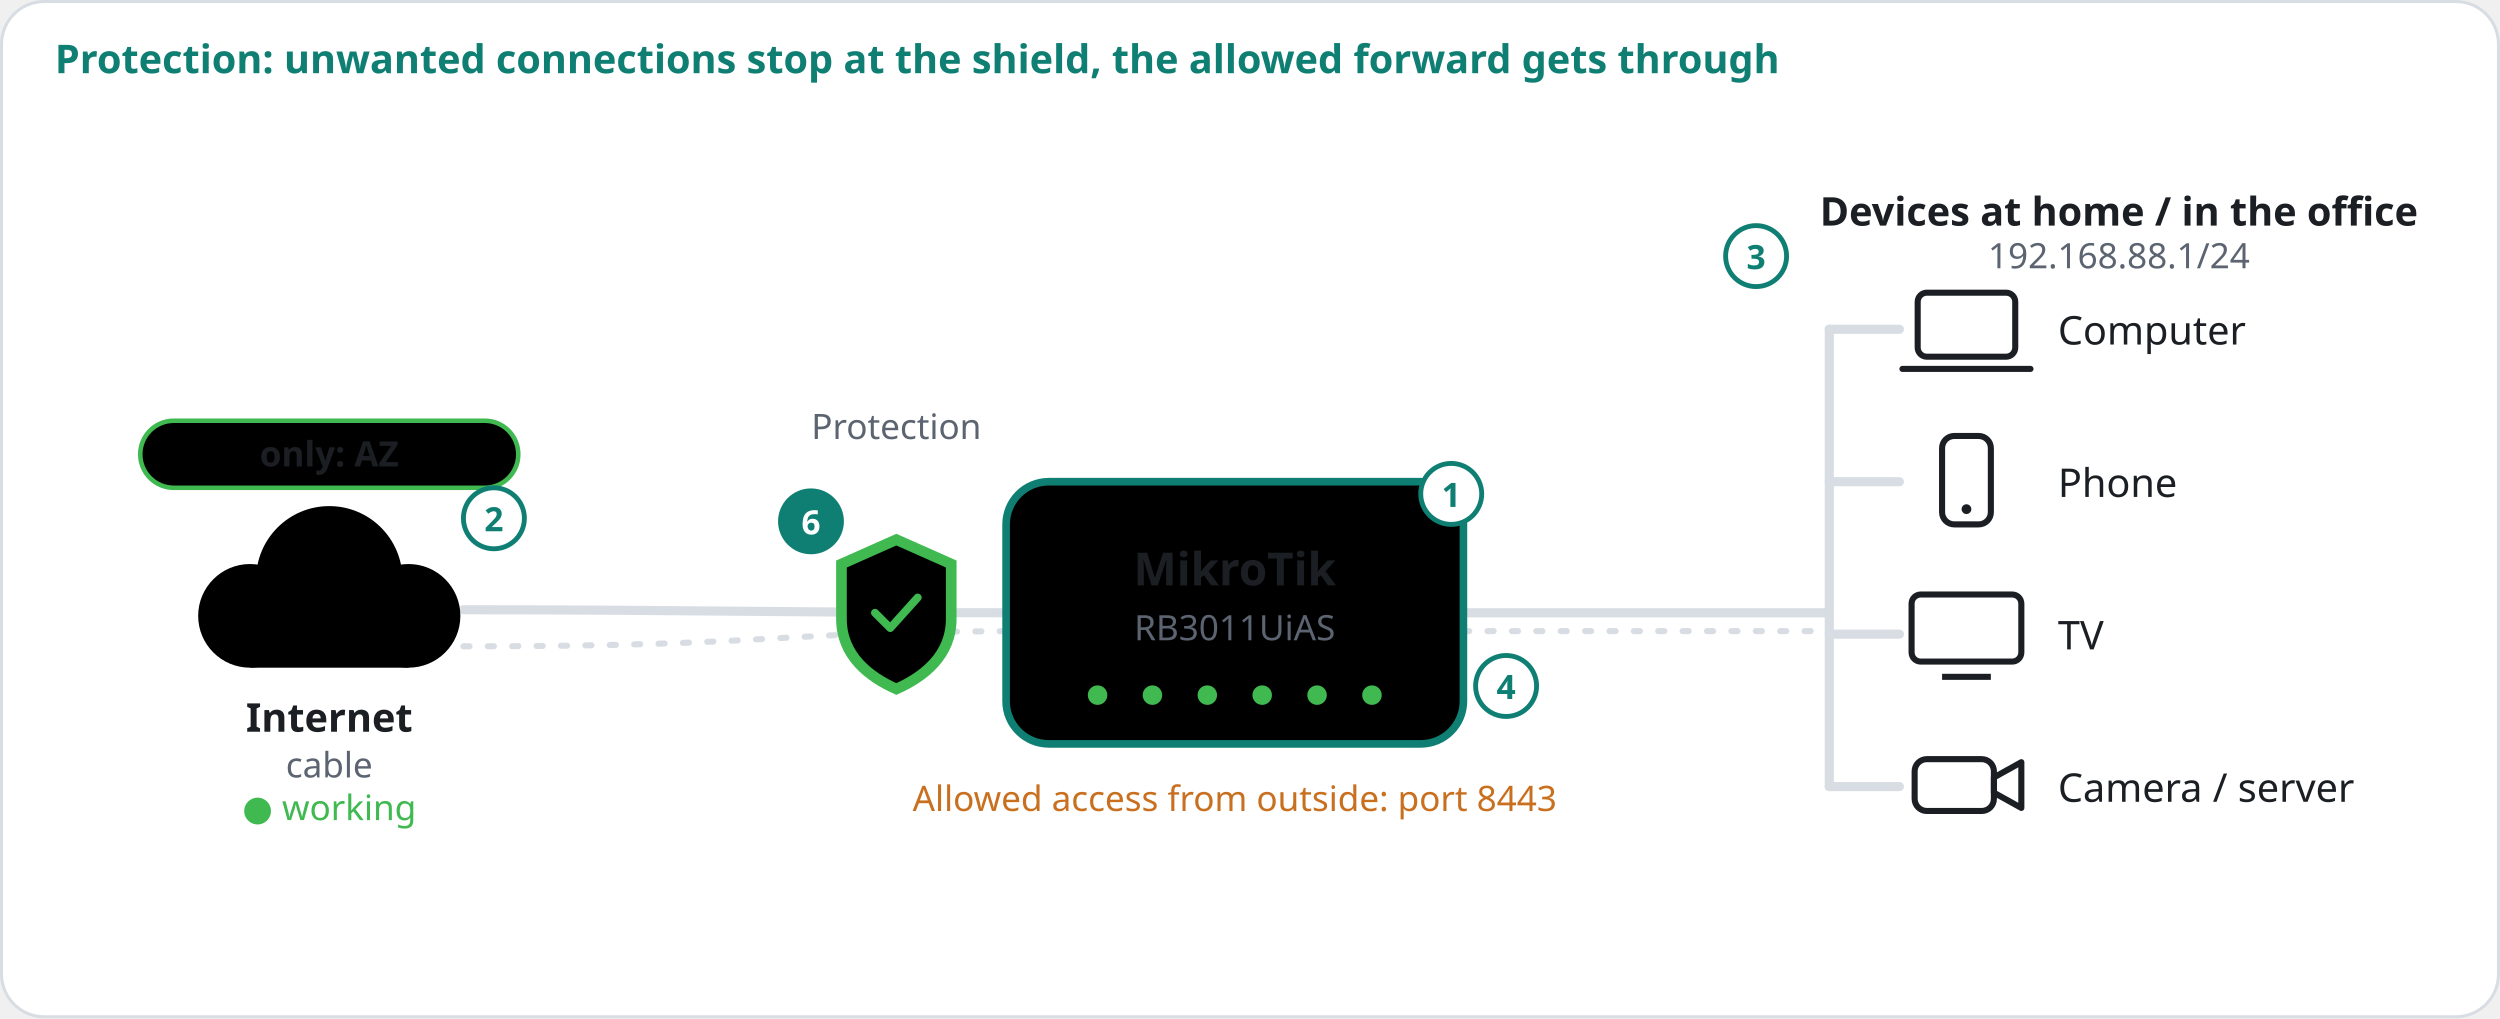
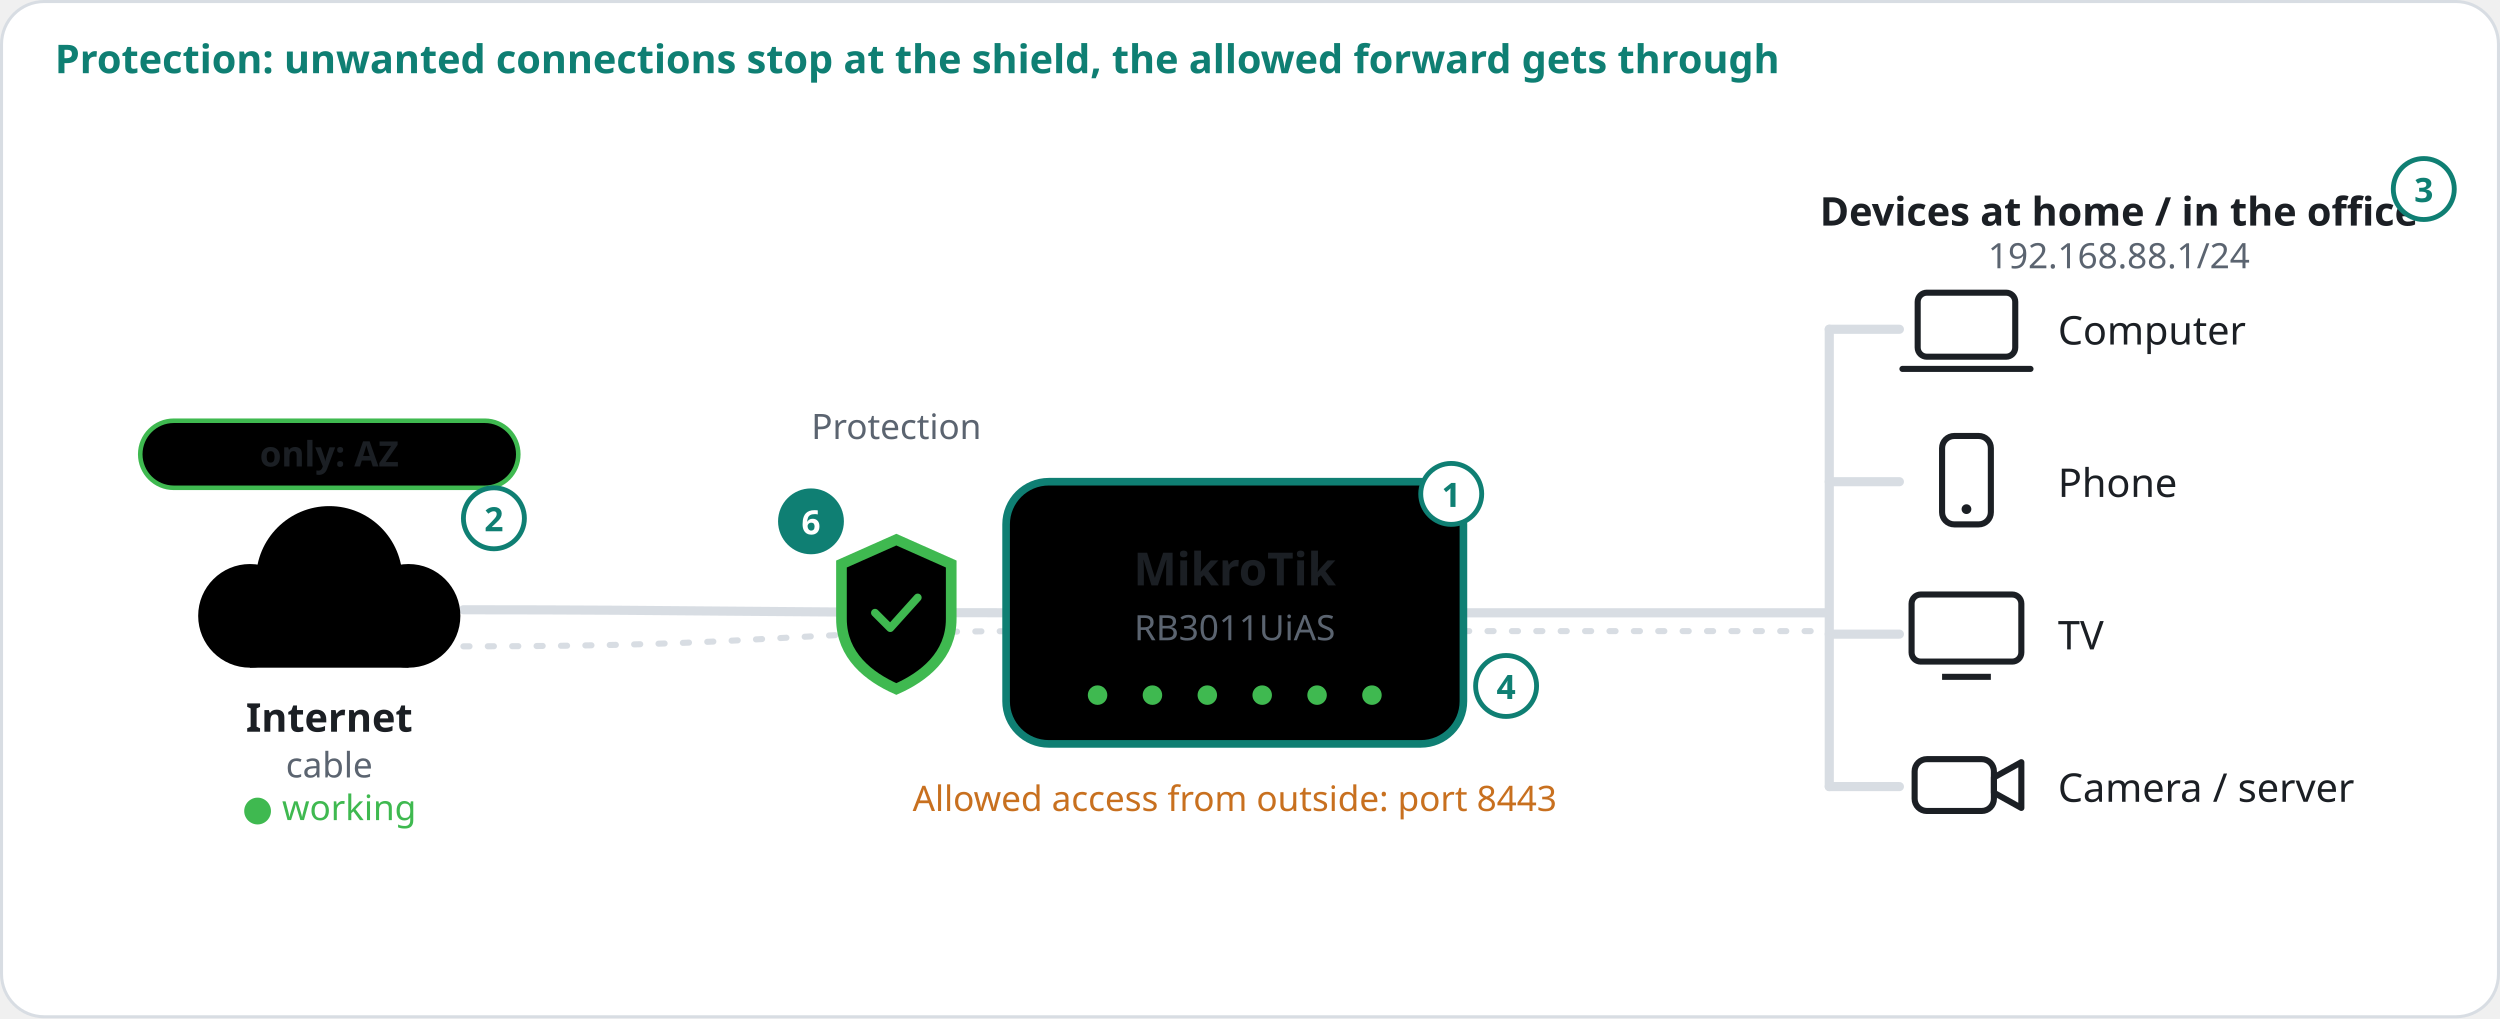
<svg xmlns="http://www.w3.org/2000/svg" viewBox="0 0 820 334" width="820" height="334" role="img" aria-label="Protection: unwanted connections stop at the shield, the allowed forward gets through">
  <style>
.dg-t { fill: #1b1f24; font: 13px system-ui, "Segoe UI", sans-serif; }
.dg-b { font-weight: 700; }
.dg-s { fill: #5b6470; font-size: 11.5px; }
.dg-line { fill: none; stroke: #d8dde3; stroke-width: 3; stroke-linecap: round; }
.dg-wan-act { stroke: color-mix(in srgb, #3fb950 70%, #d8dde3); }
.dg-wan-stby { stroke: #d8dde3; stroke-dasharray: 6 6; }
.dg-wan-down { stroke: #f85149; stroke-dasharray: 3 7; opacity: .7; }
.dg-guest { stroke: color-mix(in srgb, #d29922 60%, #d8dde3); }
.dg-fwd { stroke: color-mix(in srgb, #f08c2e 55%, transparent); stroke-width: 2; stroke-dasharray: 2 6; }
.dg-cloud circle, .dg-cloud rect { fill: color-mix(in srgb, #4aa3df 22%, #ffffff); stroke: none; }
.dg-cloud-down circle, .dg-cloud-down rect { fill: color-mix(in srgb, #f85149 16%, #ffffff); }
.dg-cloud-stby circle, .dg-cloud-stby rect { opacity: .55; }
.dg-st-act { fill: #3fb950; }
.dg-st-down { fill: #f85149; }
.dg-x { fill: #f85149; font: 700 22px system-ui, sans-serif; }
.dg-router rect { fill: color-mix(in srgb, #0f7f73 16%, #ffffff); stroke: #0f7f73; stroke-width: 2.5; }
.dg-rt { fill: #1b1f24; font: 700 15px system-ui, "Segoe UI", sans-serif; }
.dg-rs { fill: #5b6470; font: 11.5px system-ui, sans-serif; }
.dg-led { fill: #3fb950; animation: dg-blink 1.3s infinite; }
.dg-ant { stroke: #0f7f73; stroke-width: 3; stroke-linecap: round; }
.dg-waves path { fill: none; stroke: #0f7f73; stroke-width: 2.4; stroke-linecap: round; animation: dg-blink 1.6s infinite; }
.dg-shield path:first-child { fill: color-mix(in srgb, #3fb950 20%, #ffffff); stroke: #3fb950; stroke-width: 2.2; }
.dg-check { fill: none; stroke: #3fb950; stroke-width: 2.6; stroke-linecap: round; stroke-linejoin: round; }
.dg-ico rect, .dg-ico path { fill: none; stroke: #1b1f24; stroke-width: 2; stroke-linejoin: round; }
.dg-ico .dg-fill { fill: #1b1f24; }
.dg-ok { fill: #3fb950; }
.dg-bad { fill: #f85149; }
.dg-fw { fill: #f08c2e; }
.dg-fwt { fill: #c8701f; }
.dg-wall { stroke: #f85149; stroke-width: 2; stroke-dasharray: 8 5; }
.dg-wallt { fill: #f85149; }
.dg-geo rect { stroke-width: 1.5; }
.dg-geo-allow rect { fill: color-mix(in srgb, #3fb950 15%, #ffffff); stroke: #3fb950; }
.dg-geo-block rect { fill: color-mix(in srgb, #f85149 12%, #ffffff); stroke: #f85149; }
.dg-geo text { fill: #1b1f24; font: 600 11.5px system-ui, sans-serif; }
.dg-part { transition: opacity .35s ease; }
.dg-part[data-dg-go], .dg-badge {  outline: none; }
.dg-part[data-dg-go]:hover, .dg-part[data-dg-go]:focus-visible { filter: drop-shadow(0 0 4px color-mix(in srgb, #0f7f73 65%, transparent)); }
.dg-on { animation: dg-glow 1.7s ease-in-out infinite; }
@keyframes dg-glow { 0%, 100% { filter: drop-shadow(0 0 1px color-mix(in srgb, #0f7f73 40%, transparent)); } 50% { filter: drop-shadow(0 0 9px #0f7f73); } }
.dg-badge circle { fill: #ffffff; stroke: #0f7f73; stroke-width: 1.6; transition: fill .2s; }
.dg-badge text { fill: #0f7f73; font: 700 11px system-ui, sans-serif; text-anchor: middle; dominant-baseline: central; pointer-events: none; }
.dg-badge:hover circle, .dg-badge:focus-visible circle { fill: color-mix(in srgb, #0f7f73 25%, #ffffff); }
.dg-badge-on circle { fill: #0f7f73; }
.dg-badge-on text { fill: #ffffff; }
.dg-badge-on { animation: dg-pop 1.7s ease-in-out infinite; transform-box: fill-box; transform-origin: center; }
@keyframes dg-pop { 50% { transform: scale(1.22); } }
.dg-on .dg-router rect, .dg-on .dg-shield path:first-child { stroke-width: 3.5; }
.dg-port { fill: #0f7f73; font: 700 12px ui-monospace, Consolas, monospace; }
.dg-port-off { fill: #5b6470; }
.dg-wifit { font-size: 12px; fill: #0f7f73; }
.dg-k0 { background: #3fb950; }
.dg-k1 { background: #f85149; }
.dg-k2 { background: #f08c2e; }
@keyframes dg-blink { 50% { opacity: .35; } }
.dg-pmg { display: grid; grid-template-columns: repeat(auto-fill, minmax(170px, 1fr)); gap: 6px; margin-top: 6px; }
.dg-pmi { display: flex; flex-direction: column; gap: 1px; border: 1px solid #d8dde3; border-left: 4px solid #d8dde3; border-radius: 6px; padding: 4px 8px; background: #ffffff; min-width: 0; }
.dg-pmi code { font: 700 12px ui-monospace, Consolas, monospace; color: #1b1f24; }
.dg-pmi span { color: #5b6470; }
.dg-pmi em { font-style: normal; color: #1b1f24; overflow: hidden; text-overflow: ellipsis; white-space: nowrap; }
.dg-camline { stroke: color-mix(in srgb, #8b6fd6 65%, #d8dde3); }
.dg-camwall { stroke: #8b6fd6; stroke-width: 2; stroke-dasharray: 8 5; }
.dg-camt { fill: #8b6fd6; }
.dg-cw { fill: #8b6fd6; }
+ .dg-tun { stroke-width: 2.5; stroke-dasharray: 7 5; }
+ .dg-tun-wg { stroke: color-mix(in srgb, #4c8dff 70%, #d8dde3); }
+ .dg-tun-zt { stroke: color-mix(in srgb, #e0a500 70%, #d8dde3); }
+ .dg-wg { fill: #4c8dff; }
+ .dg-zt { fill: #e0a500; }
+ .dg-tunt-wg { fill: #4c8dff; }
+ .dg-tunt-zt { fill: #c48f00; }
+ .dg-k3 { background: linear-gradient(90deg, #4c8dff 50%, #e0a500 50%); }
.bgc { fill: #ffffff; stroke: #d8dde3; }
.cap { fill: #0f7f73; font: 600 13px system-ui, "Segoe UI", sans-serif; }</style>
  <rect class="bgc" x="0.5" y="0.5" width="819" height="333" rx="14" />
  <text class="cap" x="18" y="24">Protection: unwanted connections stop at the shield, the allowed forward gets through</text>
  <g transform="translate(0 30)">
    <g class="dg-part">
      <path class="dg-line dg-wan-act" d="M340 171 C 260 171, 228 170, 152 170" />
      <g class="dg-cloud dg-cloud-act">
        <circle cx="82" cy="172" r="17" />
        <circle cx="108" cy="160" r="24" />
        <circle cx="134" cy="172" r="17" />
        <rect x="82" y="172" width="52" height="17" />
      </g>
      <text class="dg-t dg-b" x="108" y="210" text-anchor="middle">Internet</text>
      <text class="dg-t dg-s" x="108" y="225" text-anchor="middle">cable</text>
      <text class="dg-t dg-s dg-st-act" x="108" y="239" text-anchor="middle">● working</text>
    </g>
    <g class="dg-part">
      <path class="dg-line dg-lan" d="M480 171 H600 M600 78 V228" />
      <path class="dg-line dg-lan" d="M600 78 H623" />
      <path class="dg-line dg-lan" d="M600 128 H623" />
      <path class="dg-line dg-lan" d="M600 178 H623" />
      <path class="dg-line dg-lan" d="M600 228 H623" />
    </g>
    <g class="dg-part">
      <circle class="dg-anim dg-ok" r="4.5" opacity="0">
        <animateMotion dur="3.4s" begin="0s" repeatCount="indefinite" path="M623 78 H600 V171 H405 L340 171 C 260 171, 228 170, 152 170" />
        <animate attributeName="opacity" values="0;1;1;0" keyTimes="0;0.08;0.85;1" dur="3.4s" begin="0s" repeatCount="indefinite" />
      </circle>
      <circle class="dg-anim dg-ok" r="4.5" opacity="0">
        <animateMotion dur="3.4s" begin="0.85s" repeatCount="indefinite" path="M623 128 H600 V171 H405 L340 171 C 260 171, 228 170, 152 170" />
        <animate attributeName="opacity" values="0;1;1;0" keyTimes="0;0.08;0.85;1" dur="3.4s" begin="0.85s" repeatCount="indefinite" />
      </circle>
      <circle class="dg-anim dg-ok" r="4.5" opacity="0">
        <animateMotion dur="3.4s" begin="1.7s" repeatCount="indefinite" path="M623 178 H600 V171 H405 L340 171 C 260 171, 228 170, 152 170" />
        <animate attributeName="opacity" values="0;1;1;0" keyTimes="0;0.08;0.85;1" dur="3.4s" begin="1.7s" repeatCount="indefinite" />
      </circle>
      <circle class="dg-anim dg-ok" r="4.5" opacity="0">
        <animateMotion dur="3.4s" begin="2.55s" repeatCount="indefinite" path="M623 228 H600 V171 H405 L340 171 C 260 171, 228 170, 152 170" />
        <animate attributeName="opacity" values="0;1;1;0" keyTimes="0;0.08;0.85;1" dur="3.4s" begin="2.55s" repeatCount="indefinite" />
      </circle>
    </g>
    <g class="dg-part dg-on">
      <circle class="dg-anim dg-bad" r="4.5" opacity="0">
        <animateMotion dur="2.6s" begin="0.3s" repeatCount="indefinite" path="M152 144 C 238 144, 234 131, 290 167" />
        <animate attributeName="opacity" values="0;1;1;0" keyTimes="0;0.08;0.85;1" dur="2.6s" begin="0.3s" repeatCount="indefinite" />
      </circle>
      <path class="dg-line dg-fwd" d="M152 182 C 258 182, 250 177, 340 177 H600 V228 H623" />
      <circle class="dg-anim dg-fw" r="4.5" opacity="0">
        <animateMotion dur="4.2s" begin="0.8s" repeatCount="indefinite" path="M152 182 C 258 182, 250 177, 340 177 H600 V228 H623" />
        <animate attributeName="opacity" values="0;1;1;0" keyTimes="0;0.08;0.85;1" dur="4.2s" begin="0.8s" repeatCount="indefinite" />
      </circle>
      <text class="dg-t dg-s dg-fwt" x="405" y="236" text-anchor="middle">Allowed access from outside: port 8443</text>
      <g class="dg-geo dg-geo-allow">
        <rect x="46" y="108" width="124" height="22" rx="11" />
        <text x="108" y="123" text-anchor="middle">only: AZ</text>
      </g>
      <g class="dg-shield" transform="translate(294 171)">
        <path d="M0 -24 L18 -16 V2 C18 14 9 21 0 25 C-9 21 -18 14 -18 2 V-16 Z" />
        <path class="dg-check" d="M-7 0 l5 5 l9 -10" />
      </g>
      <text class="dg-t dg-s" x="294" y="114" text-anchor="middle">Protection</text>
    </g>
    <g class="dg-part">
      <g class="dg-router">
        <rect x="330" y="128" width="150" height="86" rx="14" />
        <text class="dg-rt" x="405" y="162" text-anchor="middle">MikroTik</text>
        <text class="dg-rs" x="405" y="180" text-anchor="middle">RB3011UiAS</text>
        <circle class="dg-led" cx="360" cy="198" r="3.2" style="animation-delay:0s" />
        <circle class="dg-led" cx="378" cy="198" r="3.2" style="animation-delay:0.37s" />
        <circle class="dg-led" cx="396" cy="198" r="3.2" style="animation-delay:0.74s" />
        <circle class="dg-led" cx="414" cy="198" r="3.2" style="animation-delay:1.11s" />
        <circle class="dg-led" cx="432" cy="198" r="3.2" style="animation-delay:0.18s" />
        <circle class="dg-led" cx="450" cy="198" r="3.2" style="animation-delay:0.55s" />
      </g>
    </g>
    <g class="dg-part">
      <text class="dg-t dg-b" x="695" y="44" text-anchor="middle">Devices at home / in the office</text>
      <text class="dg-t dg-s" x="695" y="58" text-anchor="middle">192.168.88.1/24</text>
      <g class="dg-ico">
        <rect x="629" y="66" width="32" height="21" rx="3" />
        <path d="M624 91h42" stroke-width="3" stroke-linecap="round" />
      </g>
      <text class="dg-t" x="675" y="83">Computer</text>
      <g class="dg-ico">
        <rect x="637" y="113" width="16" height="29" rx="4" />
        <circle cx="645" cy="137" r="1.6" class="dg-fill" />
      </g>
      <text class="dg-t" x="675" y="133">Phone</text>
      <g class="dg-ico">
        <rect x="627" y="165" width="36" height="22" rx="3" />
        <path d="M637 192h16" />
      </g>
      <text class="dg-t" x="675" y="183">TV</text>
      <g class="dg-ico">
        <rect x="628" y="219" width="26" height="17" rx="4" />
        <path d="M654 225l9-5v15l-9-5z" />
      </g>
      <text class="dg-t" x="675" y="233">Camera / server</text>
    </g>
    <g class="dg-badge">
      <circle cx="476" cy="132" r="10" />
      <text x="476" y="132">1</text>
    </g>
    <g class="dg-badge">
      <circle cx="162" cy="140" r="10" />
      <text x="162" y="140">2</text>
    </g>
    <g class="dg-badge">
-       <circle cx="576" cy="54" r="10" />
-       <text x="576" y="54">3</text>
+       <circle cx="795" cy="32" r="10" />
+       <text x="795" y="32">3</text>
    </g>
    <g class="dg-badge">
      <circle cx="494" cy="195" r="10" />
      <text x="494" y="195">4</text>
    </g>
    <g class="dg-badge dg-badge-on">
      <circle cx="266" cy="141" r="10" />
      <text x="266" y="141">6</text>
    </g>
  </g>
</svg>
